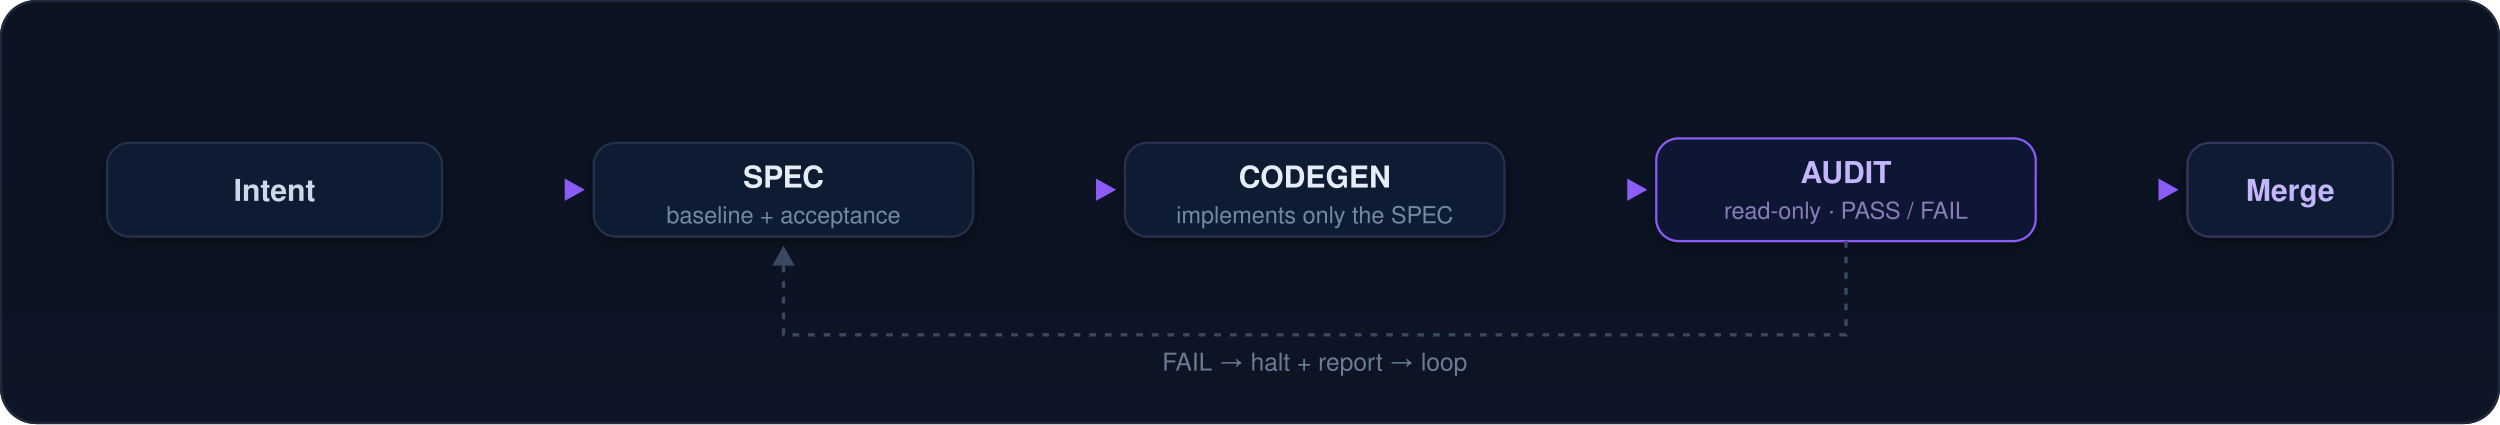
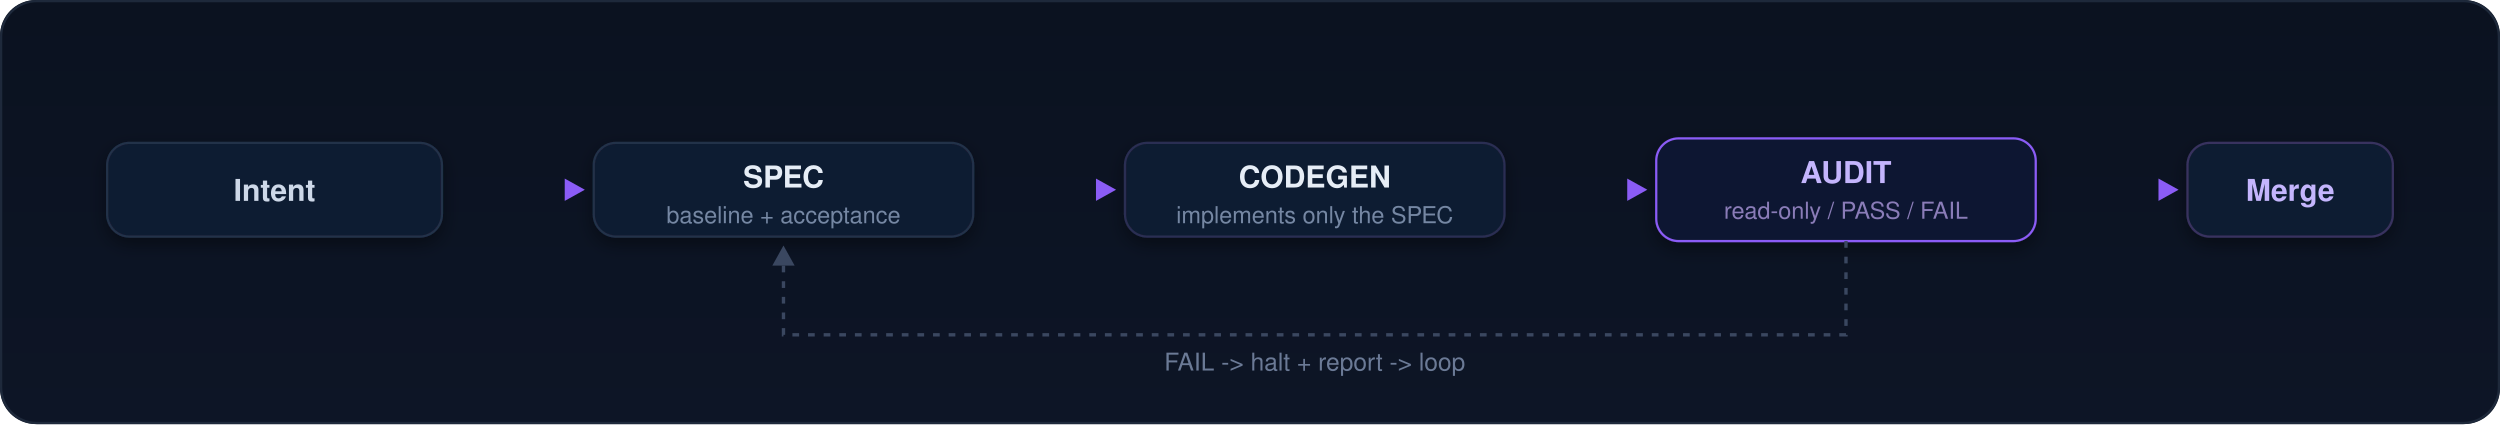
<svg xmlns="http://www.w3.org/2000/svg" viewBox="0 0 1120 190" font-family="-apple-system,BlinkMacSystemFont,Segoe UI,Helvetica,Arial,sans-serif" role="img" aria-labelledby="t d">
  <defs>
    <linearGradient id="bg5" x1="0" y1="0" x2="0" y2="1">
      <stop offset="0" stop-color="#0b1220" />
      <stop offset="1" stop-color="#0d1526" />
    </linearGradient>
    <linearGradient id="acc5" x1="0" y1="0" x2="1" y2="0">
      <stop offset="0" stop-color="#38bdf8" />
      <stop offset="1" stop-color="#8b5cf6" />
    </linearGradient>
    <filter id="sh5" x="-30%" y="-40%" width="160%" height="200%">
      <feDropShadow dx="0" dy="3" stdDeviation="4" flood-color="#000" flood-opacity="0.4" />
    </filter>
  </defs>
  <rect width="1120" height="190" rx="16" fill="url(#bg5)" />
  <rect x="0.5" y="0.5" width="1119" height="189" rx="16" fill="none" stroke="#1e293b" />
  <g font-size="13.5" font-weight="700" text-anchor="middle">
    <g filter="url(#sh5)">
      <rect x="48" y="64" width="150" height="42" rx="10" fill="#111c30" stroke="#243049" />
    </g>
    <text x="123" y="90" fill="#cdd8e8">Intent</text>
    <g filter="url(#sh5)">
      <rect x="266" y="64" width="170" height="42" rx="10" fill="#111c30" stroke="#243049" />
    </g>
    <text x="351" y="84" fill="#e6edf6">SPEC</text>
    <text x="351" y="100" fill="#7587a3" font-size="10.5" font-weight="500">baseline + acceptance</text>
    <g filter="url(#sh5)">
      <rect x="504" y="64" width="170" height="42" rx="10" fill="#111c30" stroke="#2a2e52" />
    </g>
    <text x="589" y="84" fill="#e6edf6">CODEGEN</text>
    <text x="589" y="100" fill="#7587a3" font-size="10.5" font-weight="500">implements only the SPEC</text>
    <g filter="url(#sh5)">
      <rect x="742" y="62" width="170" height="46" rx="10" fill="#0e1730" stroke="#8b5cf6" />
    </g>
    <text x="827" y="82" fill="#c4b5fd">AUDIT</text>
-     <text x="827" y="98" fill="#8a7cb8" font-size="10.5" font-weight="500">read-only · PASS / FAIL</text>
+     <text x="827" y="98" fill="#8a7cb8" font-size="10.5" font-weight="500">read-only / PASS / FAIL</text>
    <g filter="url(#sh5)">
      <rect x="980" y="64" width="92" height="42" rx="10" fill="#111c30" stroke="#38335f" />
    </g>
    <text x="1026" y="90" fill="#c4b5fd">Merge</text>
  </g>
  <g stroke="url(#acc5)" stroke-width="2.5" fill="none">
    <line x1="198" y1="85" x2="262" y2="85" />
    <line x1="436" y1="85" x2="500" y2="85" />
    <line x1="674" y1="85" x2="738" y2="85" />
    <line x1="912" y1="85" x2="976" y2="85" />
  </g>
  <g fill="#8b5cf6">
    <path d="M262 85 l-9 -5 v10 z" />
    <path d="M500 85 l-9 -5 v10 z" />
    <path d="M738 85 l-9 -5 v10 z" />
    <path d="M976 85 l-9 -5 v10 z" />
  </g>
  <path d="M827 108 V 150 H 351 V 108" stroke="#3a4760" stroke-width="1.5" stroke-dasharray="3 4" fill="none" />
  <path d="M351 110 l-5 9 h10 z" fill="#3a4760" />
-   <text x="589" y="166" text-anchor="middle" fill="#6b7a96" font-size="11">FAIL → halt + report → loop</text>
+   <text x="589" y="166" text-anchor="middle" fill="#6b7a96" font-size="11">FAIL -&gt; halt + report -&gt; loop</text>
</svg>
